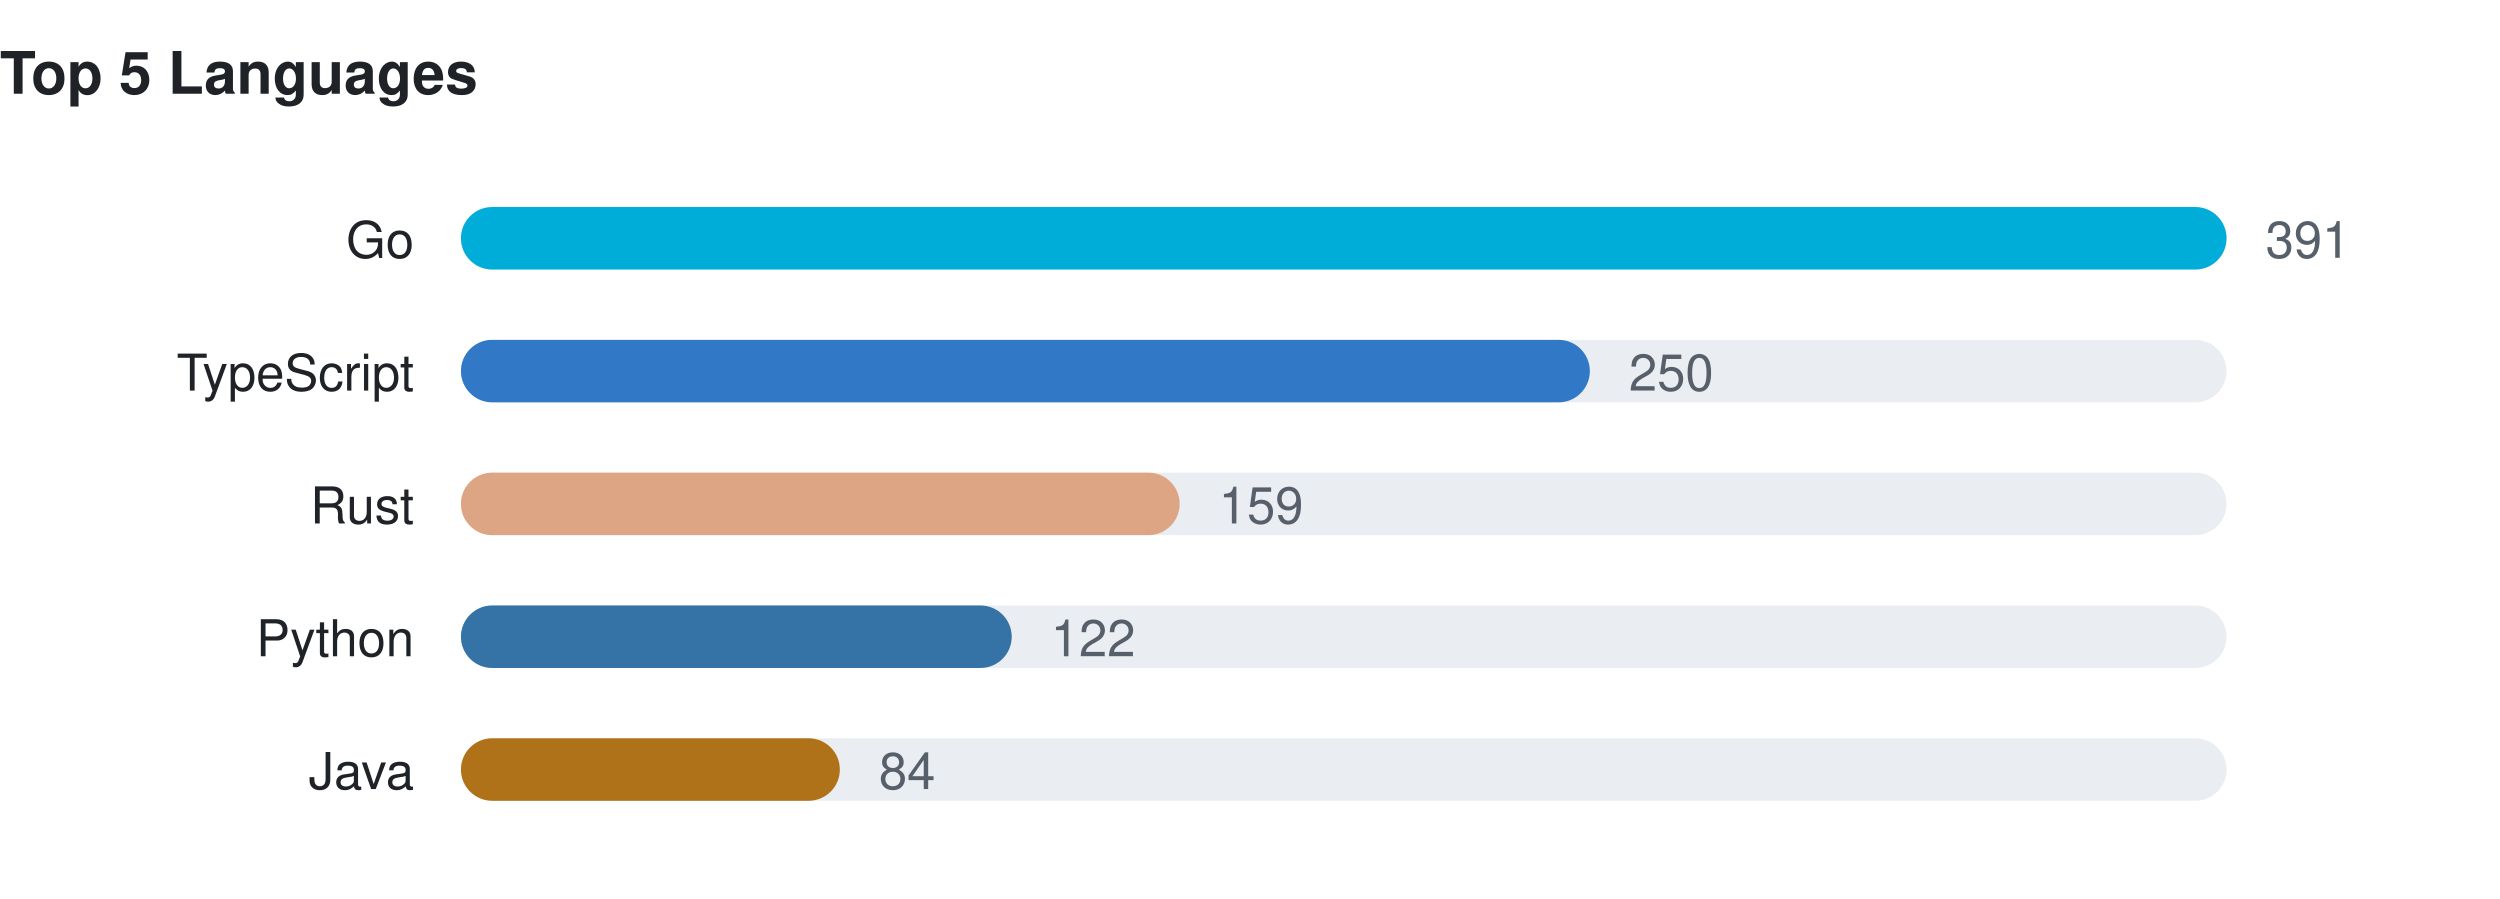
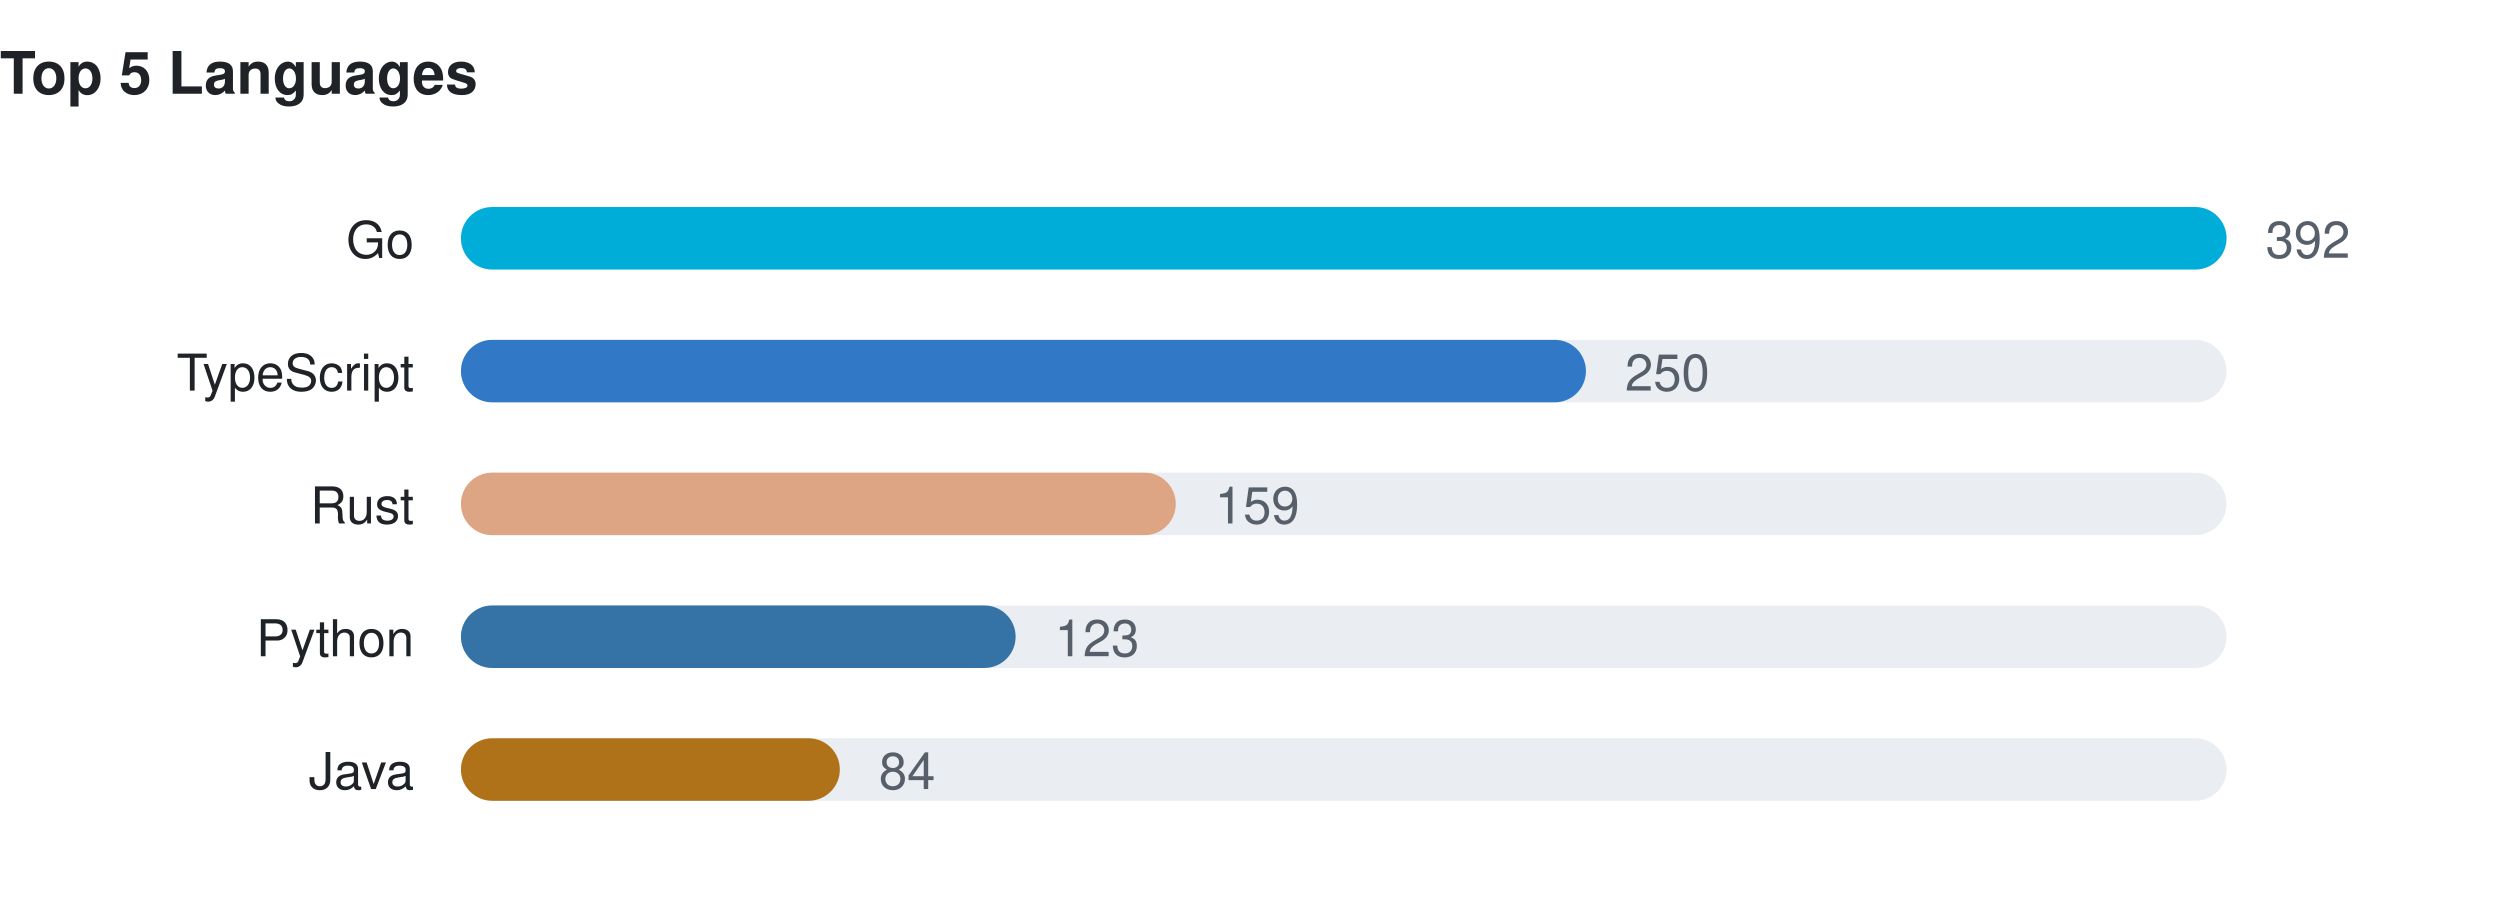
- <svg xmlns="http://www.w3.org/2000/svg" width="640" height="230" viewBox="0 0 640 230" role="img" aria-label="Top languages by solved problems: Go 391, TypeScript 250, Rust 159, Python 122, Java 84">
+ <svg xmlns="http://www.w3.org/2000/svg" width="640" height="230" viewBox="0 0 640 230" role="img" aria-label="Top languages by solved problems: Go 392, TypeScript 250, Rust 159, Python 123, Java 84">
  <style>
    text { font-family: -apple-system, BlinkMacSystemFont, "Segoe UI", Helvetica, Arial, sans-serif; }
    .title { font-size: 15px; font-weight: 600; fill: #1f2328; }
    .label { font-size: 13px; fill: #1f2328; }
    .count { font-size: 13px; fill: #57606a; }
    .track { fill: #eaeef2; }
    @media (prefers-color-scheme: dark) {
      .title { fill: #e6edf3; }
      .label { fill: #e6edf3; }
      .count { fill: #8b949e; }
      .track { fill: #30363d; }
    }
  </style>
  <text x="0" y="24" class="title">Top 5 Languages</text>
  <g transform="translate(0,44)">
    <text x="106" y="22.0" text-anchor="end" class="label">Go</text>
    <rect x="118" y="9.0" width="452" height="16" rx="8" class="track" />
    <rect x="118" y="9.0" width="452" height="16" rx="8" fill="#00ADD8" />
-     <text x="580" y="22.0" class="count">391</text>
+     <text x="580" y="22.0" class="count">392</text>
  </g>
  <g transform="translate(0,78)">
    <text x="106" y="22.0" text-anchor="end" class="label">TypeScript</text>
    <rect x="118" y="9.0" width="452" height="16" rx="8" class="track" />
-     <rect x="118" y="9.0" width="289" height="16" rx="8" fill="#3178C6" />
-     <text x="417" y="22.0" class="count">250</text>
+     <rect x="118" y="9.0" width="288" height="16" rx="8" fill="#3178C6" />
+     <text x="416" y="22.0" class="count">250</text>
  </g>
  <g transform="translate(0,112)">
    <text x="106" y="22.0" text-anchor="end" class="label">Rust</text>
    <rect x="118" y="9.0" width="452" height="16" rx="8" class="track" />
-     <rect x="118" y="9.0" width="184" height="16" rx="8" fill="#DEA584" />
-     <text x="312" y="22.0" class="count">159</text>
+     <rect x="118" y="9.0" width="183" height="16" rx="8" fill="#DEA584" />
+     <text x="311" y="22.0" class="count">159</text>
  </g>
  <g transform="translate(0,146)">
    <text x="106" y="22.0" text-anchor="end" class="label">Python</text>
    <rect x="118" y="9.0" width="452" height="16" rx="8" class="track" />
-     <rect x="118" y="9.0" width="141" height="16" rx="8" fill="#3572A5" />
-     <text x="269" y="22.0" class="count">122</text>
+     <rect x="118" y="9.0" width="142" height="16" rx="8" fill="#3572A5" />
+     <text x="270" y="22.0" class="count">123</text>
  </g>
  <g transform="translate(0,180)">
    <text x="106" y="22.0" text-anchor="end" class="label">Java</text>
    <rect x="118" y="9.0" width="452" height="16" rx="8" class="track" />
    <rect x="118" y="9.0" width="97" height="16" rx="8" fill="#B07219" />
    <text x="225" y="22.0" class="count">84</text>
  </g>
</svg>
